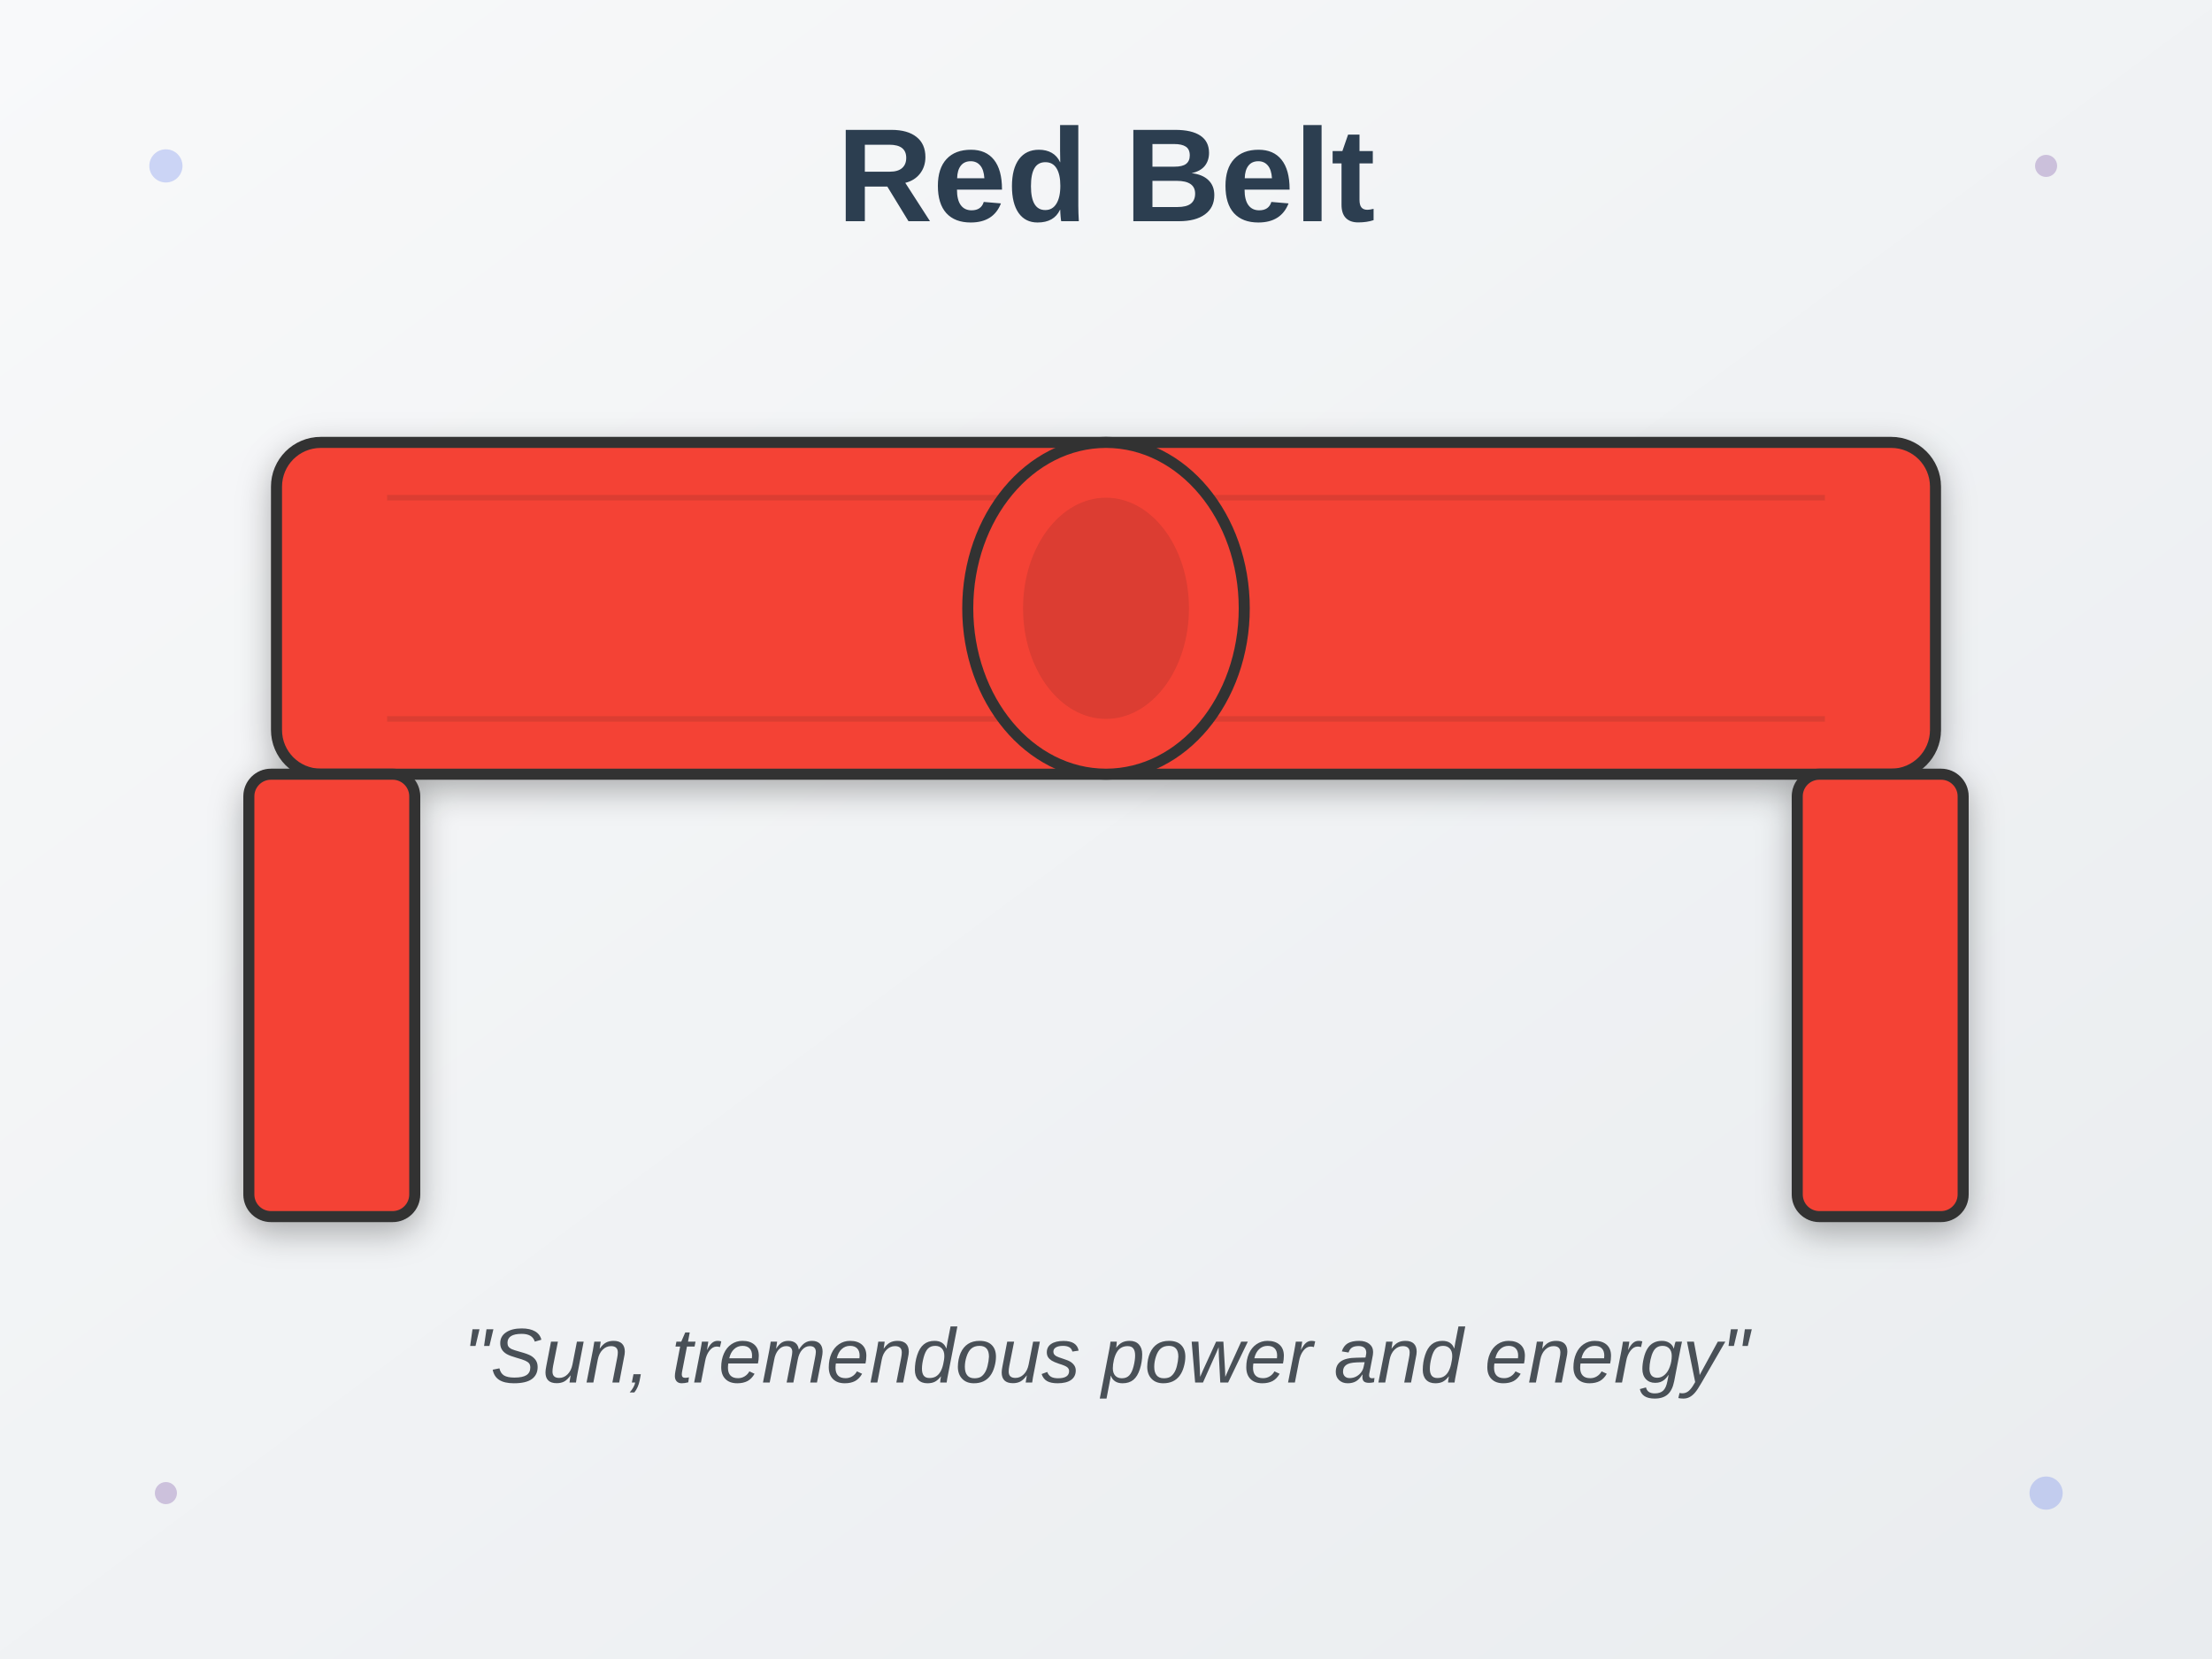
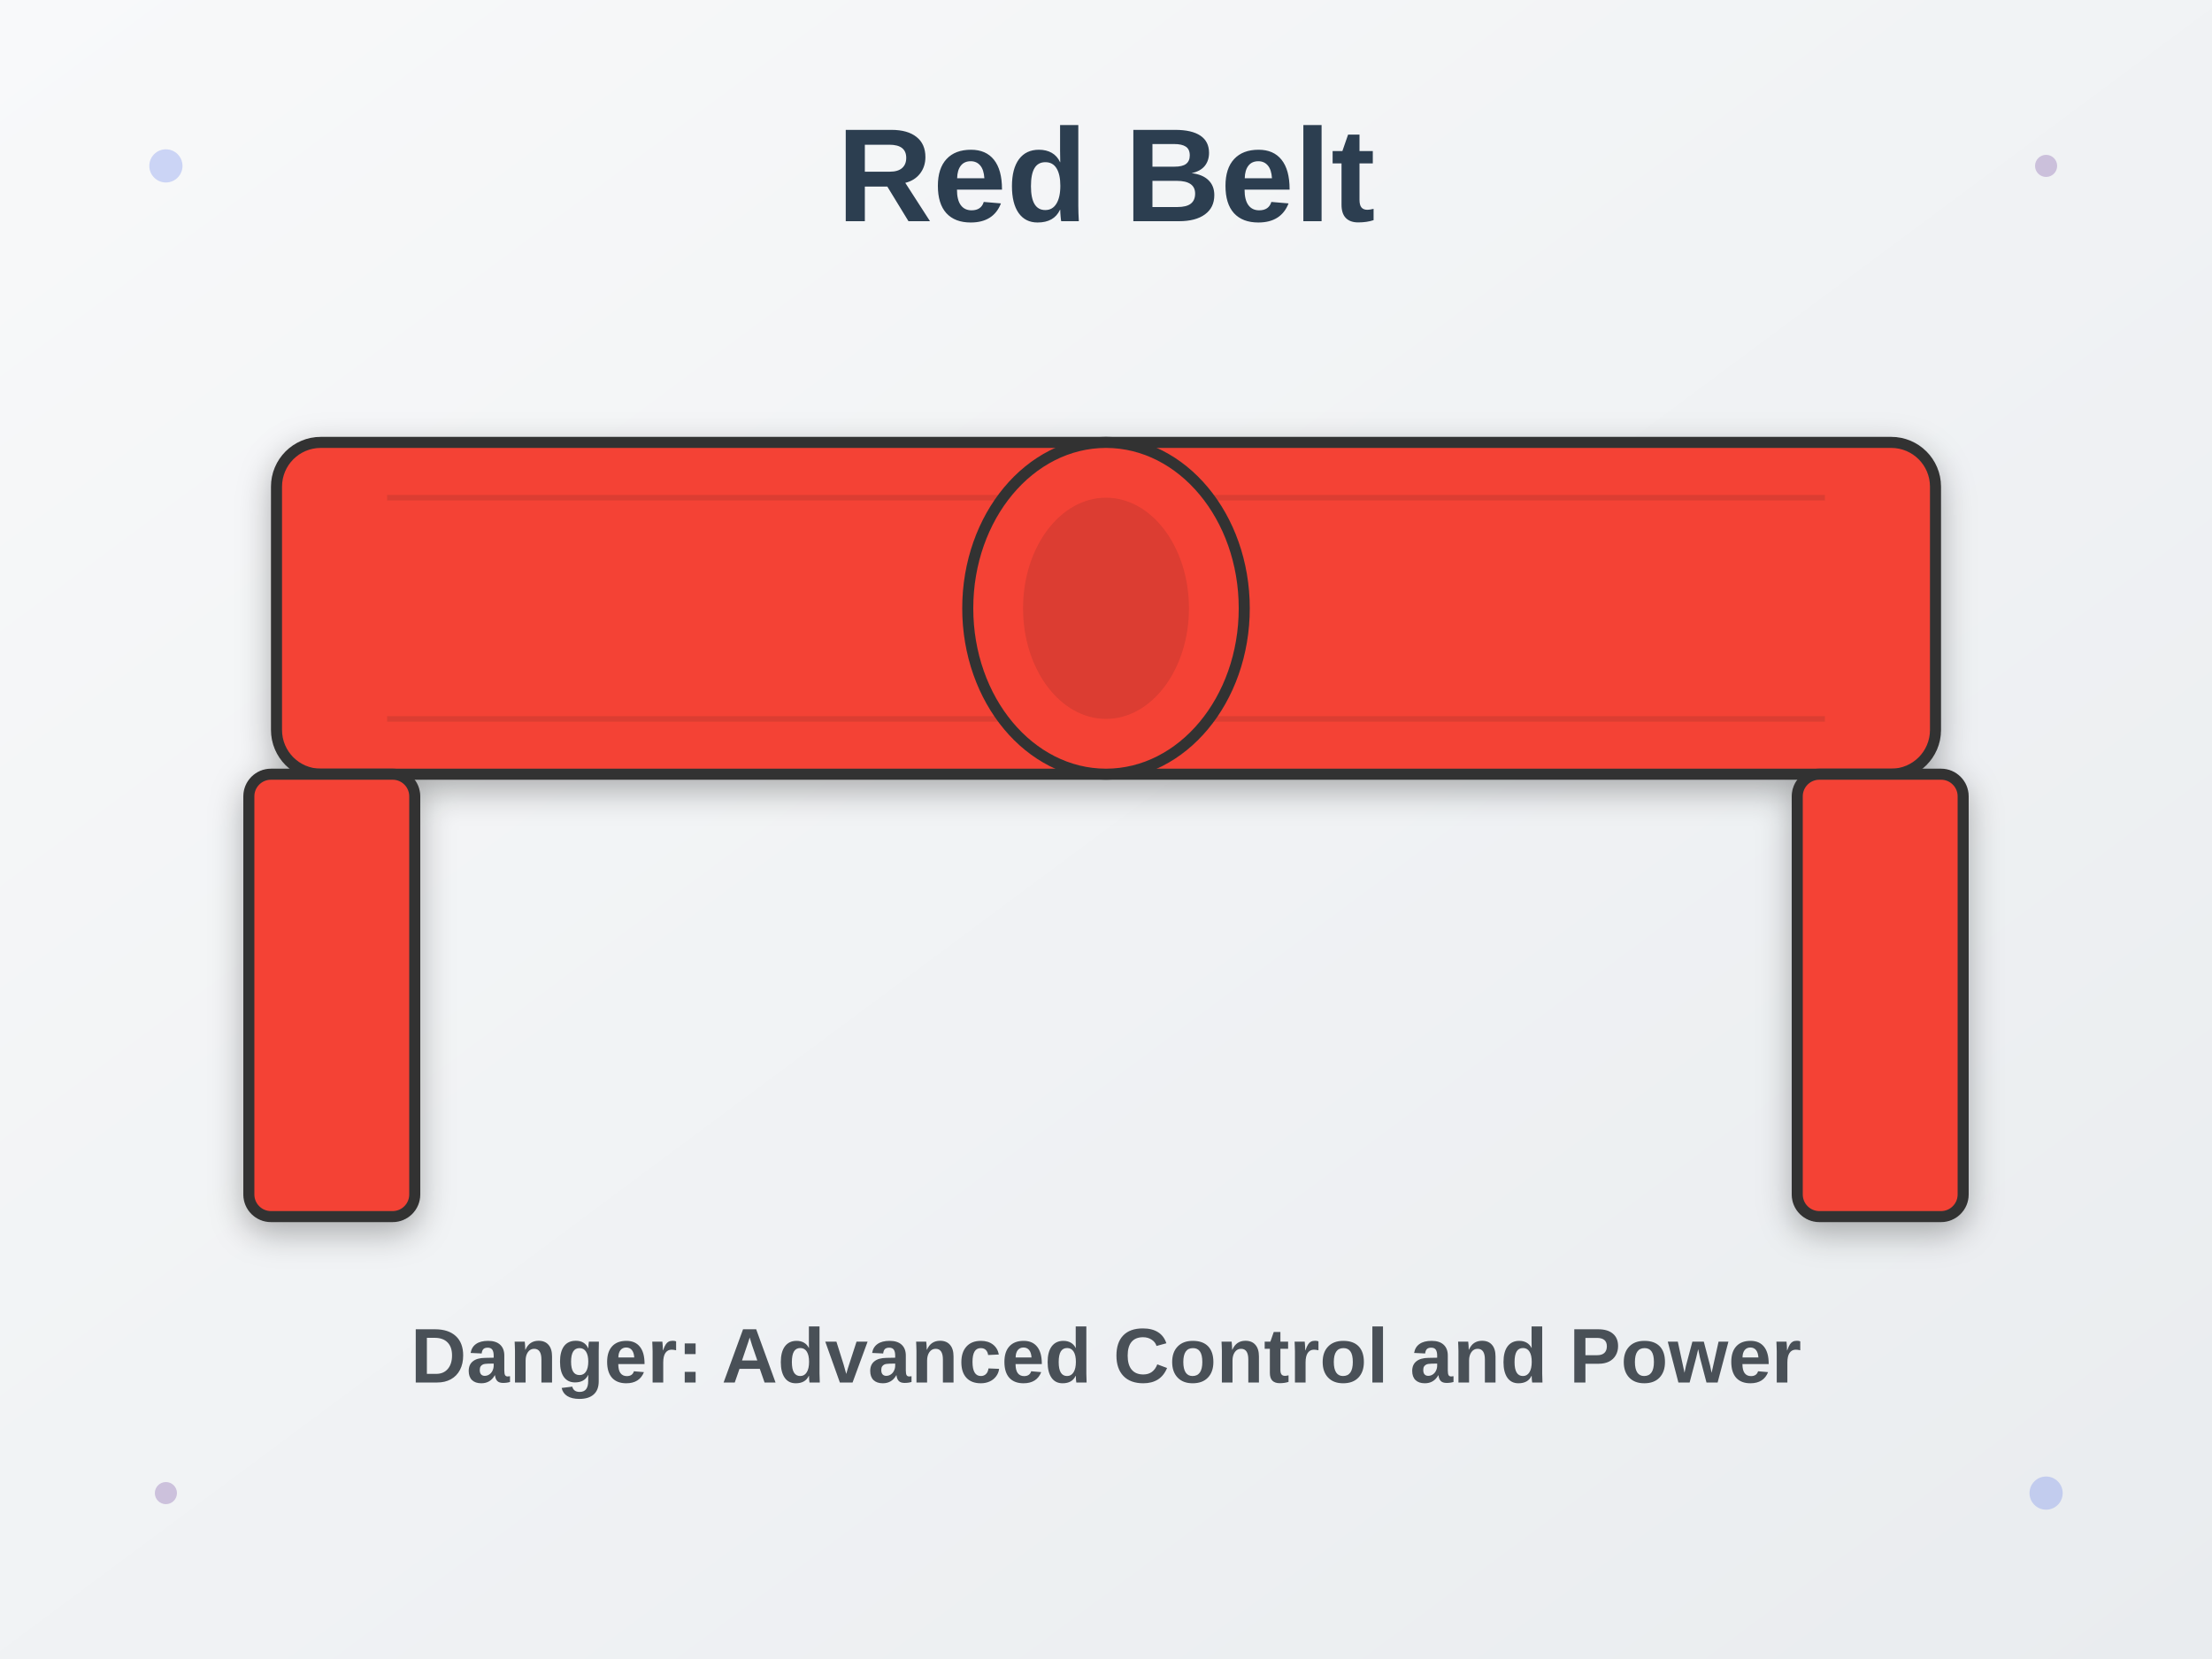
<svg xmlns="http://www.w3.org/2000/svg" viewBox="0 0 400 300" width="400" height="300">
  <defs>
    <linearGradient id="bgGrad" x1="0%" y1="0%" x2="100%" y2="100%">
      <stop offset="0%" style="stop-color:#f8f9fa;stop-opacity:1" />
      <stop offset="100%" style="stop-color:#e9ecef;stop-opacity:1" />
    </linearGradient>
    <filter id="shadow">
      <feDropShadow dx="0" dy="2" stdDeviation="3" flood-opacity="0.3" />
    </filter>
  </defs>
  <rect width="400" height="300" fill="url(#bgGrad)" />
  <g id="belt" filter="url(#shadow)">
    <rect x="50" y="80" width="300" height="60" rx="8" fill="#F44336" stroke="#333" stroke-width="2" />
    <line x1="70" y1="90" x2="330" y2="90" stroke="rgba(0,0,0,0.1)" stroke-width="1" />
    <line x1="70" y1="130" x2="330" y2="130" stroke="rgba(0,0,0,0.1)" stroke-width="1" />
    <rect x="45" y="140" width="30" height="80" rx="4" fill="#F44336" stroke="#333" stroke-width="2" />
    <rect x="325" y="140" width="30" height="80" rx="4" fill="#F44336" stroke="#333" stroke-width="2" />
    <ellipse cx="200" cy="110" rx="25" ry="30" fill="#F44336" stroke="#333" stroke-width="2" />
    <ellipse cx="200" cy="110" rx="15" ry="20" fill="rgba(0,0,0,0.1)" />
  </g>
  <text x="200" y="40" font-family="Arial, sans-serif" font-size="24" font-weight="bold" fill="#2c3e50" text-anchor="middle">Red Belt</text>
-   <text x="200" y="250" font-family="Arial, sans-serif" font-size="14" fill="#495057" text-anchor="middle" font-style="italic">"Sun, tremendous power and energy"</text>
+   <text x="200" y="250" font-family="Arial, sans-serif" font-size="14" fill="#495057" text-anchor="middle" font-weight="bold">Danger: Advanced Control and Power</text>
  <circle cx="30" cy="30" r="3" fill="#667eea" opacity="0.3" />
  <circle cx="370" cy="270" r="3" fill="#667eea" opacity="0.3" />
  <circle cx="370" cy="30" r="2" fill="#764ba2" opacity="0.3" />
  <circle cx="30" cy="270" r="2" fill="#764ba2" opacity="0.3" />
</svg>
